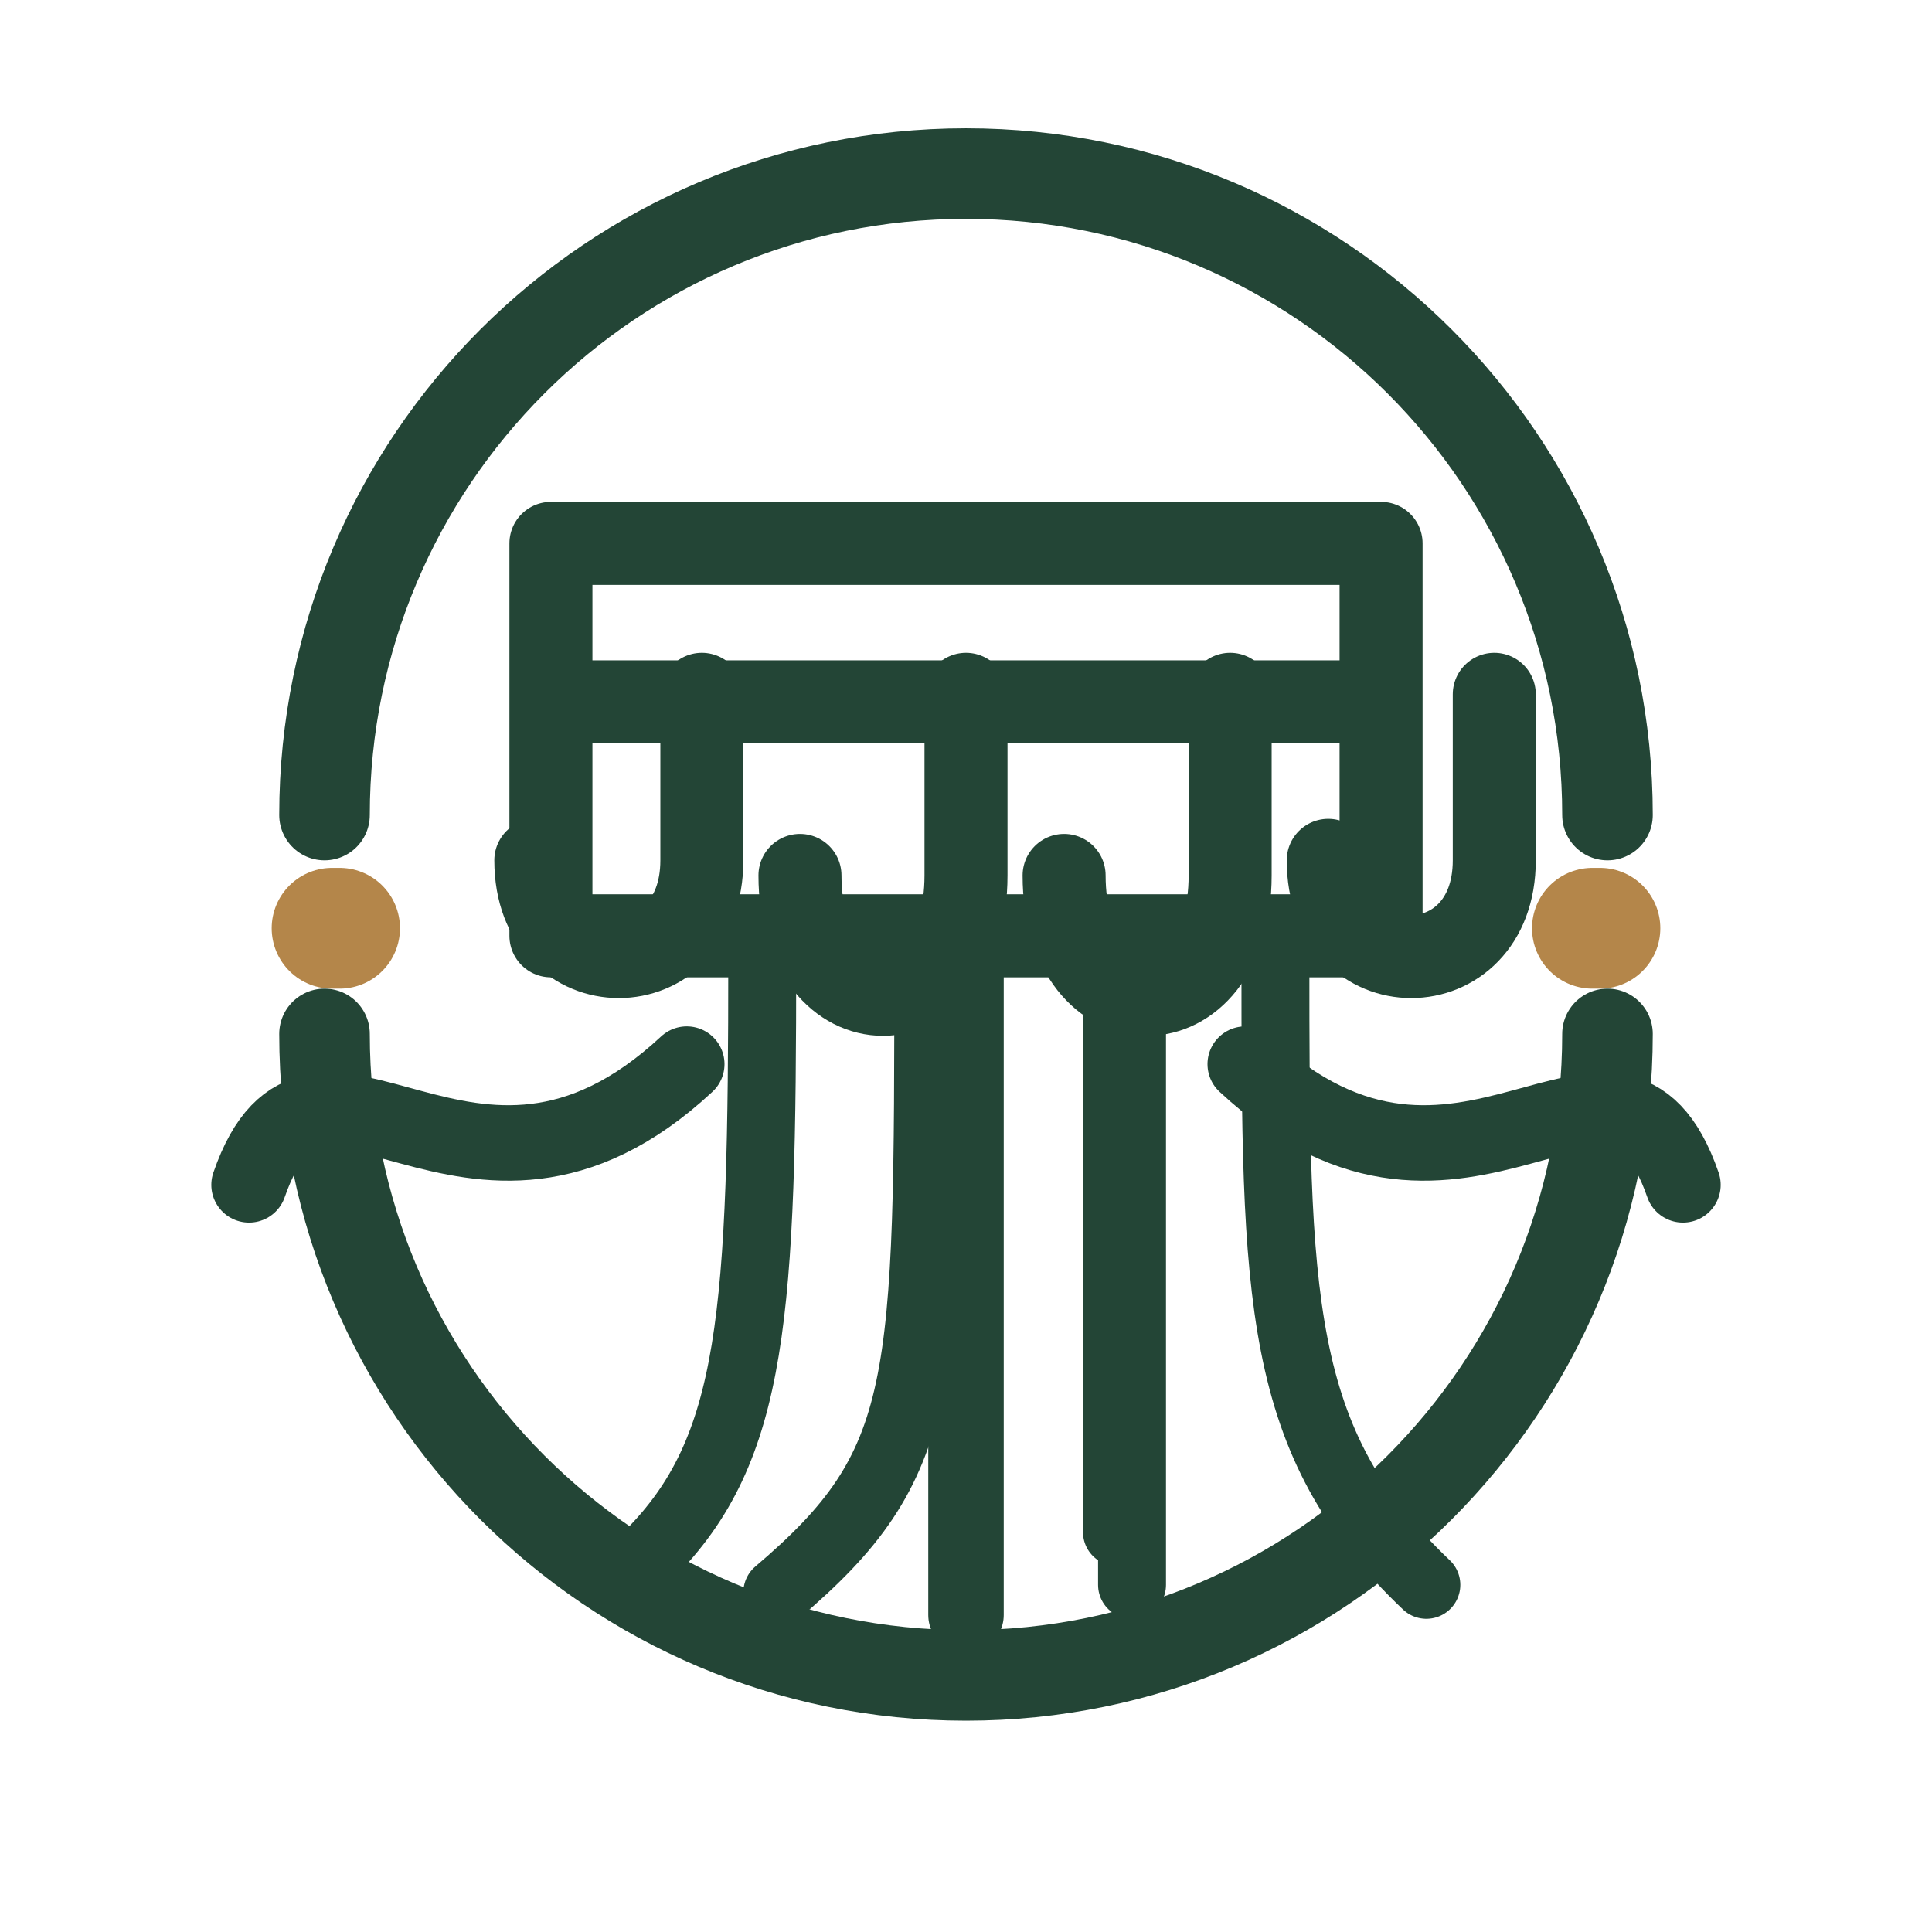
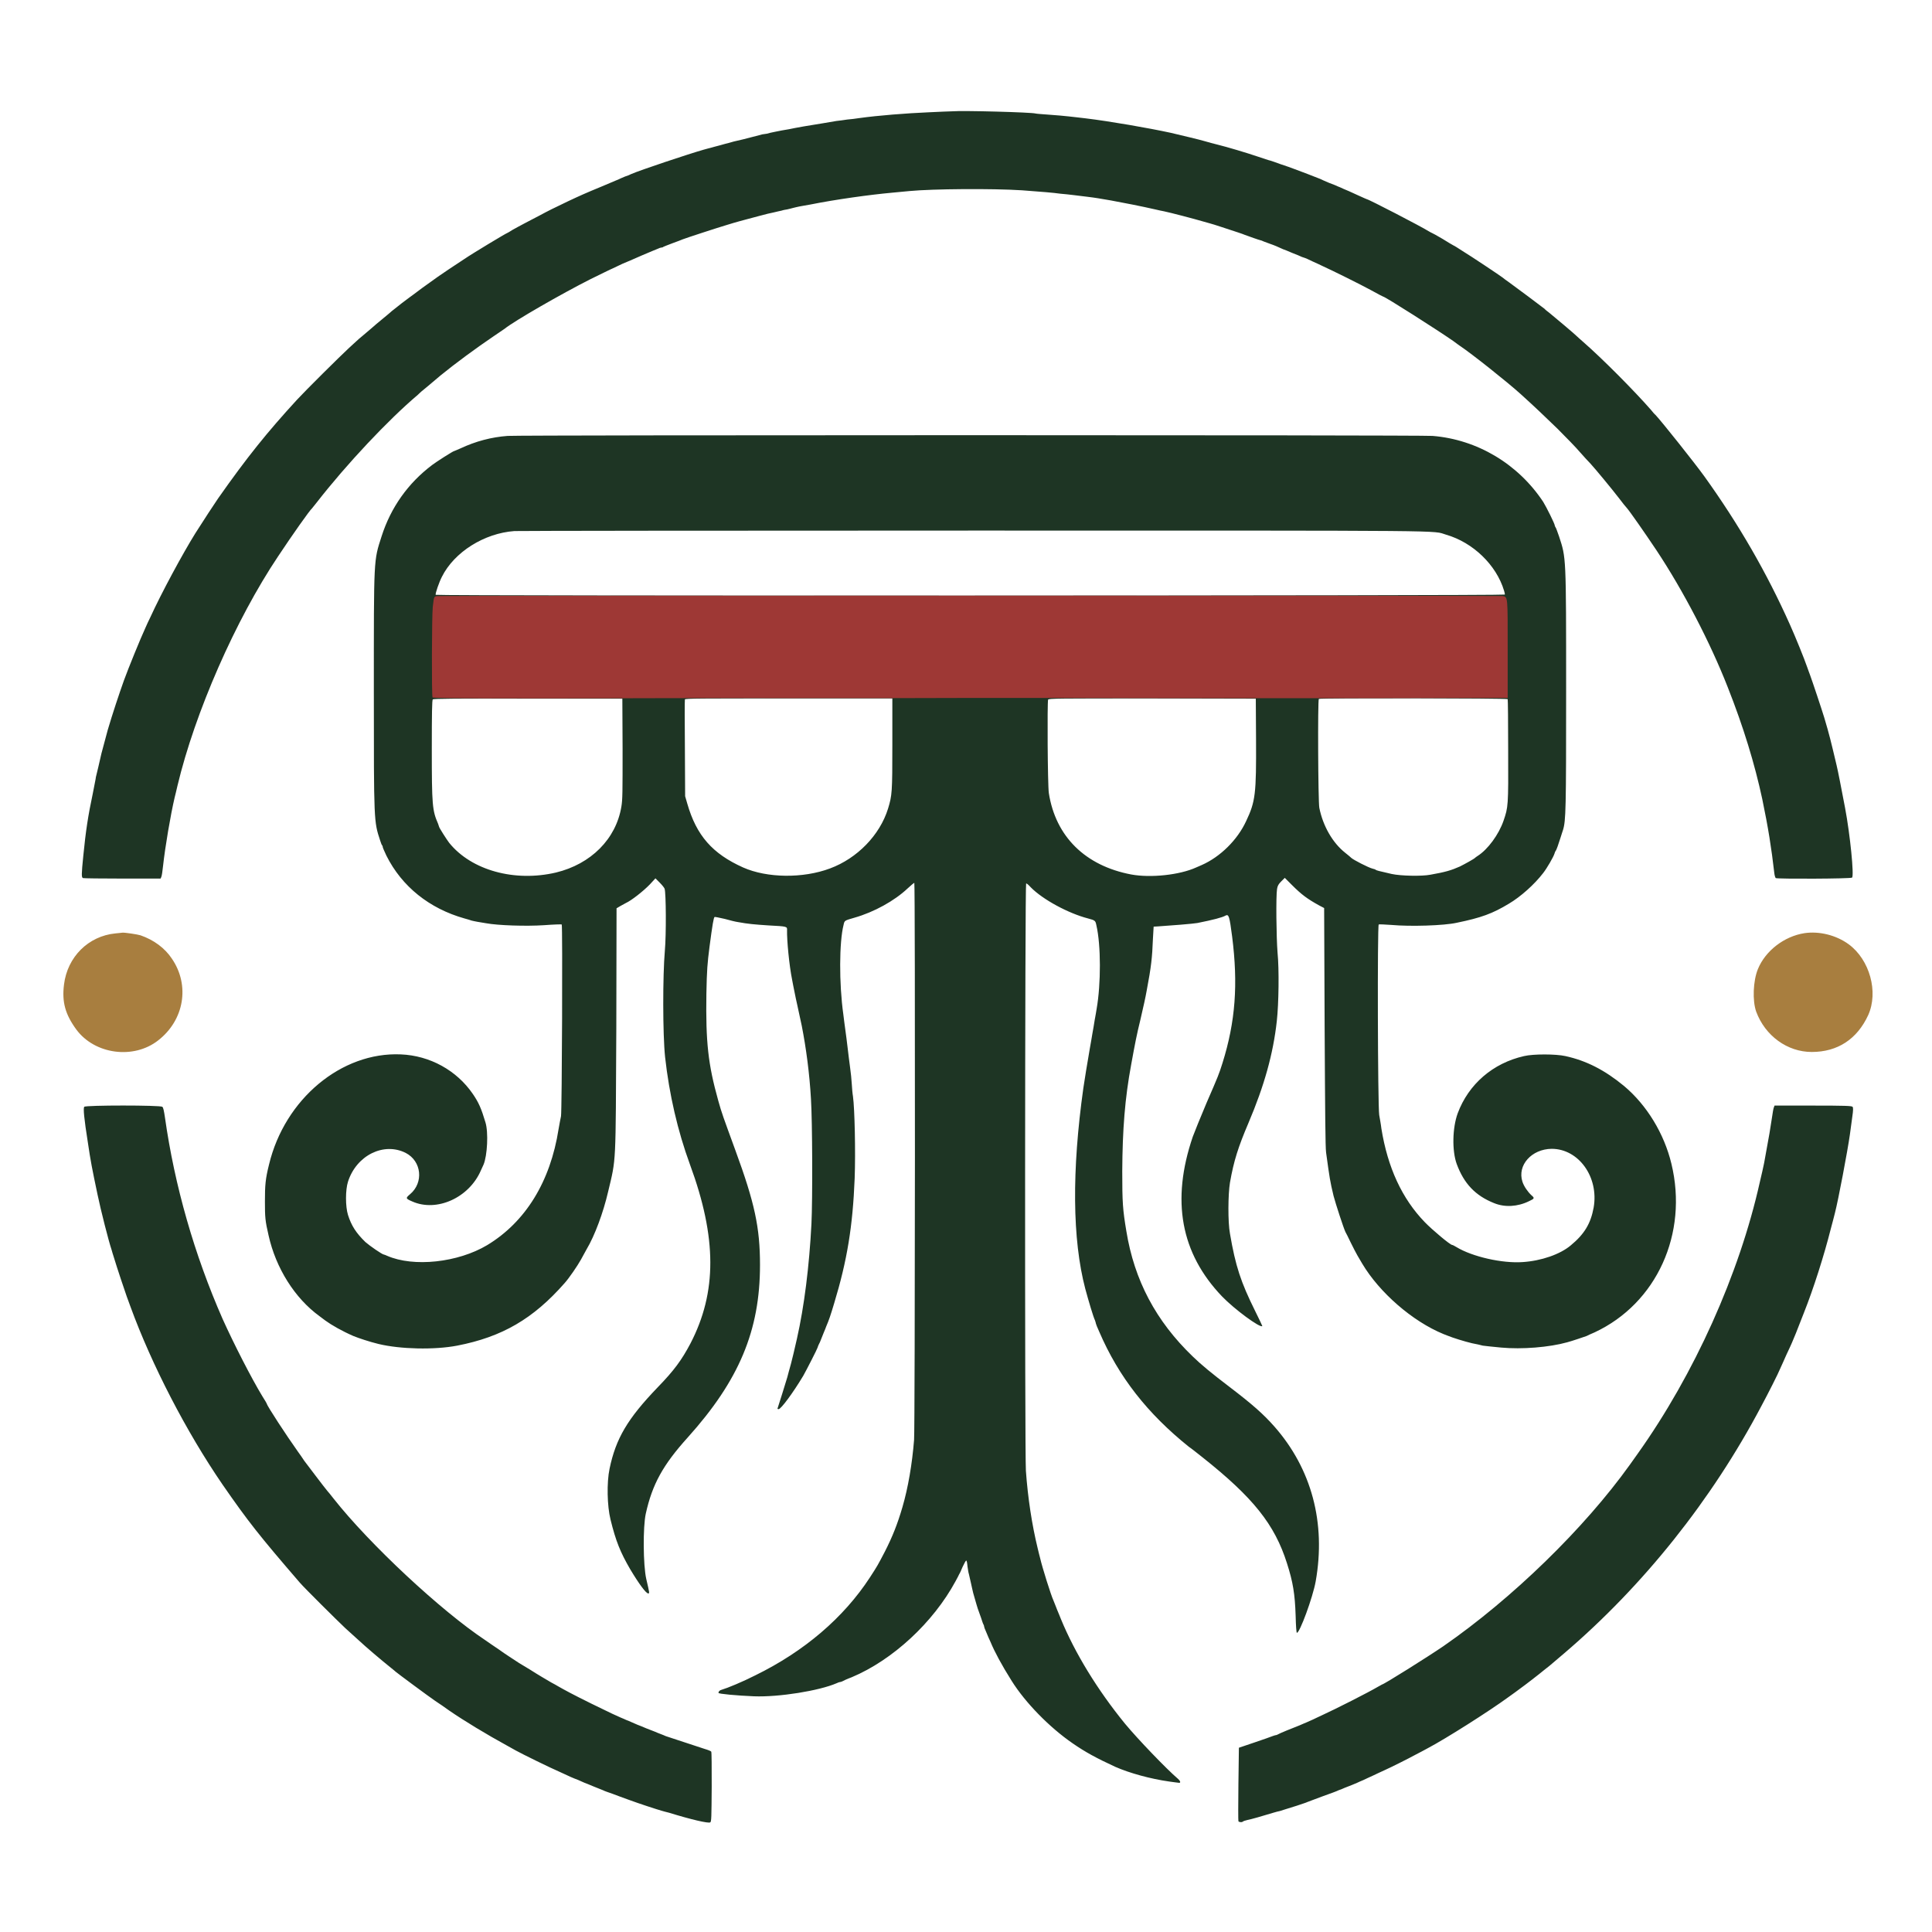
- <svg xmlns="http://www.w3.org/2000/svg" viewBox="0 0 256 256">
-   <g fill="none" stroke="#234536" stroke-linecap="round" stroke-linejoin="round">
-     <path d="M43 108a85 85 0 0 1 170 0M43 137a85 85 0 0 0 170 0" stroke-width="12" />
-     <path d="M45 123h-1m168 0h-1" stroke="#B4864A" stroke-width="16" />
-     <path d="M73 72h110v52H73zM73 93h110" stroke-width="11" />
-     <path d="M93 92v22c0 17-22 17-22 0m57-22v24c0 21-22 21-22 0m57-24v24c0 21-22 21-22 0m57-24v22c0 17-22 17-22 0" stroke-width="11" />
-     <path d="M101 127c0 47-1 65-15 79m37-79c0 57 0 67-20 84m45-84v76m21-76c0 45 0 64 20 83m-39-83v83" stroke-width="9" />
-     <path d="M91 141c-29 27-49-10-58 16m132-16c29 27 49-10 58 16M128 123v91" stroke-width="10" />
+ <svg xmlns="http://www.w3.org/2000/svg" viewBox="225.5 93.5 800 800" role="img" aria-labelledby="t">
+   <style>.i{fill:#1E3524}.r{fill:#9E3835}.o{fill:#A87E3F}@media(prefers-color-scheme:dark){.i{fill:#F7F5EF}.r{fill:#C8574F}.o{fill:#C79A55}}</style>
+   <g transform="translate(230 130)">
+     <path class="i" fill-rule="evenodd" d="M 389.5 9.6 C 388.6 9.6, 384.3 9.8, 380 10 C 370.7 10.4, 359.2 11.3, 351.3 12.4 C 350 12.6, 347.7 12.9, 346.3 13 C 345 13.2, 342.9 13.5, 341.8 13.6 C 340.7 13.8, 338.3 14.2, 336.5 14.5 C 328.5 15.8, 326.7 16.1, 324.7 16.5 C 323.5 16.8, 321.1 17.2, 319.3 17.5 C 317.6 17.8, 315.4 18.3, 314.4 18.5 C 313.5 18.8, 312.4 19, 312.1 19 C 311.7 19, 310.7 19.2, 309.8 19.5 C 308.9 19.7, 305.9 20.5, 303.2 21.2 C 300.4 21.8, 297.7 22.5, 297.2 22.7 C 296.6 22.8, 295 23.3, 293.5 23.7 C 292 24.1, 290.4 24.5, 289.8 24.7 C 289.3 24.8, 287.9 25.2, 286.8 25.5 C 280.8 27.2, 260.4 34, 256.8 35.6 C 256.5 35.8, 255.3 36.3, 254.3 36.6 C 253.3 37, 252.2 37.5, 251.8 37.7 C 251.5 37.8, 248.3 39.2, 244.7 40.7 C 237.9 43.5, 235.7 44.5, 230.8 46.8 C 224.3 49.9, 222.7 50.7, 218.8 52.8 C 216.6 53.9, 213.7 55.5, 212.3 56.2 C 211 56.9, 208.9 58, 207.7 58.7 C 206.6 59.4, 205.6 60, 205.5 60 C 205.2 60, 191.2 68.4, 187.7 70.8 C 183.3 73.7, 178.6 76.8, 176.8 78.1 C 172.8 80.9, 166.8 85.3, 166.5 85.6 C 166.3 85.7, 164.2 87.3, 161.8 89.1 C 159.5 91, 157.4 92.5, 157.3 92.7 C 157.2 92.8, 155.8 94, 154.2 95.3 C 152.5 96.7, 150.2 98.6, 149 99.7 C 147.8 100.7, 146.3 102, 145.7 102.5 C 144.3 103.7, 144.6 103.3, 140.1 107.5 C 136.1 111.2, 122.1 125.1, 118.5 129 C 106.2 142.4, 97.8 152.8, 85.8 169.9 C 84.4 171.9, 79.9 178.8, 76.4 184.3 C 71.1 192.8, 62.2 209.3, 57.7 219.2 C 57.1 220.4, 56.2 222.3, 55.7 223.5 C 53.7 227.8, 48.6 240.3, 46.8 245.3 C 44.8 250.9, 42.1 259, 40.1 265.8 C 39.7 267.3, 37.9 273.9, 37.5 275.5 C 36.9 278.1, 35.4 284.7, 35.2 285.3 C 35.2 285.8, 34.5 288.9, 33.9 292.2 C 32 301.1, 31 307.6, 30 317.8 C 29.2 325.7, 29.2 326.9, 29.9 327.1 C 30.2 327.2, 37.5 327.3, 46.2 327.3 L 62 327.3 62.3 326.6 C 62.5 326.2, 62.8 324.2, 63 322.2 C 63.9 314, 66.1 301.1, 67.8 293.8 C 68.1 292.7, 68.6 290.5, 69 288.8 C 76.2 258.6, 93 220.2, 110.7 193.8 C 116.6 184.9, 123.8 174.7, 124.7 174 C 124.8 173.9, 125.7 172.8, 126.7 171.5 C 139 155.7, 156.3 137.3, 168.5 127 C 169.2 126.3, 169.9 125.7, 170 125.6 C 170.2 125.5, 174.8 121.6, 178 118.9 C 184 114, 192.7 107.6, 199.8 102.8 C 202.2 101.2, 204.3 99.7, 204.5 99.6 C 208.3 96.5, 227.9 85.2, 240 79.1 C 244.1 77.1, 248.3 75, 249.3 74.6 C 250.3 74.1, 252.1 73.3, 253.3 72.7 C 254.5 72.2, 258.1 70.7, 261.2 69.3 C 264.3 68, 267.3 66.7, 267.9 66.5 C 268.5 66.2, 269.1 66, 269.4 66 C 269.7 66, 270 65.9, 270.2 65.7 C 270.4 65.6, 272.1 64.9, 274 64.2 C 275.9 63.5, 277.8 62.8, 278.2 62.6 C 279.1 62.2, 293.2 57.6, 296.3 56.7 C 301.1 55.2, 302.9 54.8, 307.7 53.5 C 308.9 53.2, 310.6 52.7, 311.5 52.5 C 312.4 52.2, 314.3 51.8, 315.7 51.5 C 317 51.2, 318.6 50.8, 319.2 50.7 C 319.7 50.5, 320.8 50.3, 321.5 50.2 C 322.2 50, 323.3 49.8, 323.9 49.6 C 324.5 49.4, 325.7 49.2, 326.5 49 C 327.4 48.8, 329.4 48.5, 331 48.2 C 341.4 46.1, 355.9 44.1, 364.8 43.3 C 367 43.1, 370.3 42.8, 372.2 42.6 C 381.7 41.7, 406.3 41.5, 418.7 42.3 C 426.8 42.9, 431.8 43.3, 434.5 43.7 C 436 43.8, 438.5 44.1, 440.2 44.3 C 444.2 44.8, 447.8 45.2, 450.2 45.6 C 451.3 45.8, 453.7 46.2, 455.5 46.5 C 460 47.3, 468.6 49, 473.8 50.2 C 475.1 50.5, 476.8 50.9, 477.5 51 C 480 51.5, 490.3 54.2, 493.3 55.1 C 494.3 55.4, 495.8 55.8, 496.5 56 C 497.2 56.2, 499.3 56.8, 501 57.4 C 507.4 59.5, 510.2 60.4, 510.8 60.7 C 512.4 61.3, 517.2 63, 517.5 63 C 517.6 63, 518.2 63.2, 518.8 63.5 C 519.4 63.7, 520.6 64.2, 521.5 64.5 C 523 65, 524.9 65.8, 526.8 66.7 C 527.2 66.8, 528.9 67.5, 530.5 68.2 C 532.1 68.8, 534 69.6, 534.6 69.9 C 535.1 70.1, 535.7 70.3, 535.8 70.3 C 535.9 70.3, 537.3 70.9, 538.9 71.7 C 540.5 72.4, 542.4 73.3, 543 73.6 C 547 75.4, 558.9 81.3, 563.1 83.6 C 565.8 85.1, 568.1 86.3, 568.2 86.3 C 569 86.3, 591.1 100.4, 597.4 104.8 C 598.4 105.6, 599.6 106.4, 600 106.7 C 604.7 109.8, 619.8 121.8, 625.2 126.7 C 631.6 132.5, 634.7 135.5, 640.4 141 C 644 144.6, 648.2 148.9, 649.7 150.7 C 651.2 152.4, 653.2 154.6, 654.1 155.5 C 656.2 157.8, 662.9 165.9, 665.9 169.8 C 667.3 171.7, 668.8 173.5, 669.1 173.8 C 670.2 175, 676.7 184.3, 681.5 191.5 C 692.5 208.1, 703.6 229.4, 710.9 248 C 717.5 264.7, 722.1 279.9, 725.2 294.3 C 727.7 306.3, 729 314.6, 730.2 325 C 730.3 326, 730.6 326.9, 730.8 327.1 C 731.5 327.5, 761.8 327.4, 762.4 326.9 C 763.3 326.2, 761.6 309.1, 759.5 298 C 757.9 289.6, 756.6 282.9, 756 280.4 C 753.5 269.9, 753.1 268.1, 750.9 260.7 C 749.9 257.4, 746 245.7, 745 243 C 744.6 242, 744.1 240.5, 743.8 239.7 C 742.6 236.2, 738.9 227.1, 736.7 222.2 C 727.1 200.7, 715.5 180.6, 701.2 160.7 C 697 154.9, 683.7 138.2, 681 135.3 C 680.7 135.1, 679.9 134.2, 679.2 133.3 C 672.4 125.5, 658.9 111.9, 651.2 105.2 C 649.7 103.9, 648.4 102.7, 648.3 102.6 C 648 102.2, 638.4 94.1, 637 93 C 636.2 92.4, 635.3 91.7, 635.1 91.4 C 634.4 90.8, 623 82.3, 620.5 80.5 C 619.2 79.6, 618 78.7, 617.8 78.5 C 617.1 77.9, 604.2 69.3, 601.2 67.5 C 600.3 66.9, 599.2 66.2, 598.7 65.9 C 598.2 65.6, 597.6 65.2, 597.3 65.1 C 597.1 65, 595 63.8, 592.8 62.4 C 590.6 61.1, 588.6 60, 588.5 60 C 588.4 60, 587.7 59.6, 587 59.2 C 584 57.3, 562.2 46, 561.5 46 C 561.4 46, 559.9 45.3, 558.1 44.5 C 553.9 42.6, 553.8 42.5, 551.8 41.7 C 550.9 41.3, 549.9 40.8, 549.5 40.7 C 549.1 40.5, 547.5 39.8, 545.8 39.2 C 544.2 38.5, 542.5 37.8, 542.2 37.6 C 540.2 36.8, 533.5 34.2, 531.5 33.5 C 530.2 33, 527.7 32.1, 525.8 31.5 C 524 30.8, 522.1 30.2, 521.5 30 C 520.9 29.9, 518.7 29.1, 516.5 28.4 C 511.5 26.7, 503.4 24.3, 499.7 23.4 C 498.1 23, 495.8 22.4, 494.5 22 C 492.2 21.3, 484.5 19.5, 480.3 18.5 C 471.1 16.5, 455 13.7, 445 12.5 C 442.7 12.2, 439.6 11.9, 438 11.7 C 436.4 11.5, 432.8 11.2, 430 11 C 427.2 10.8, 424.6 10.6, 424.3 10.5 C 422.7 10, 394.5 9.2, 389.5 9.6 M 205.7 144 C 199 144.5, 192.5 146.2, 186.1 149.2 C 184.7 149.8, 183.6 150.3, 183.5 150.3 C 183.1 150.3, 176.2 154.7, 174.5 156 C 164.4 163.6, 157.3 173.7, 153.5 185.6 C 150.2 195.9, 150.3 193.9, 150.3 249.9 C 150.3 303.9, 150.3 303.6, 152.9 311.5 C 153.2 312.4, 153.5 313.3, 153.7 313.5 C 153.9 313.7, 154 314, 154 314.3 C 154 314.5, 154.7 316.1, 155.5 317.8 C 161.9 330.6, 173.3 339.7, 187.8 343.8 C 188.9 344.1, 190.3 344.5, 190.8 344.7 C 191.4 344.8, 192.4 345.1, 193.2 345.2 C 193.9 345.3, 195.5 345.6, 196.8 345.8 C 201.7 346.7, 213.2 347.1, 220.8 346.6 C 224.7 346.3, 228 346.2, 228.1 346.3 C 228.5 346.7, 228.2 423.5, 227.8 425.7 C 227.6 426.7, 227.1 429.1, 226.8 431 C 223.4 452.8, 213.1 469.5, 197.2 479.1 C 185.1 486.3, 166.8 488.3, 155.8 483.5 C 155.2 483.2, 154.6 483, 154.5 483 C 153.8 483, 148.5 479.3, 146.8 477.8 C 142.9 474, 141 471, 139.6 466.6 C 138.5 463.1, 138.5 456.2, 139.6 452.8 C 143.1 441.9, 154.4 436.3, 163.5 440.9 C 170.1 444.3, 171 453.2, 165.3 458 C 163.4 459.6, 163.4 459.8, 166.2 461 C 176.3 465.5, 189.7 459.5, 194.6 448.2 C 195 447.3, 195.5 446.2, 195.7 445.8 C 197.3 442.1, 197.8 432.3, 196.5 428.2 C 194.8 422.5, 193.7 420, 191.3 416.5 C 184.6 406.7, 173.5 400.6, 161.5 400.1 C 136.9 399, 113.4 418.6, 106.9 445.7 C 105.4 451.7, 105.2 454.2, 105.2 461 C 105.2 467.5, 105.3 469, 106.7 475 C 109.7 488.6, 117.6 501.1, 127.8 508.5 C 128.3 508.9, 129.4 509.7, 130.2 510.3 C 132.8 512.2, 137.2 514.7, 141.8 516.7 C 144 517.6, 148.5 519.1, 152.2 520 C 161.3 522.2, 175.4 522.5, 184.8 520.7 C 203.4 517.1, 216.3 509.6, 229.3 494.8 C 231.1 492.8, 234.6 487.7, 236.1 485 C 236.5 484.2, 237.6 482.3, 238.4 480.8 C 241.8 475.1, 245.3 465.6, 247.3 457 C 250.7 442.7, 250.4 447, 250.7 389.6 L 250.8 339.6 252.5 338.6 C 253.4 338.1, 254.4 337.6, 254.7 337.4 C 256.9 336.4, 261.8 332.6, 264.6 329.7 L 266.9 327.2 268.6 328.9 C 269.6 329.9, 270.5 331, 270.7 331.5 C 271.3 333.3, 271.4 350.5, 270.8 357.2 C 269.9 367.4, 269.9 391.8, 270.9 401.2 C 272.6 416.6, 276.1 431.8, 281.2 445.7 C 292.4 476.1, 292.4 498.6, 281.4 519.8 C 277.8 526.6, 274.7 530.9, 267.8 538 C 255.3 551, 250.5 559.2, 247.9 571.7 C 246.7 577.4, 246.9 587.1, 248.3 592.7 C 250.5 601.7, 252.4 606.3, 256.4 613.2 C 260.1 619.4, 263 623.3, 263.9 623.3 C 264.5 623.3, 264.5 623.3, 263.1 617.3 C 261.8 611.6, 261.7 595.7, 262.9 590.3 C 265.6 578.1, 270 570.1, 280.3 558.7 C 301.5 535.1, 310.2 514.5, 310.2 487.3 C 310.2 471.8, 308 461.6, 300 439.8 C 294.9 425.8, 294.4 424.6, 292.9 419.2 C 288.7 404.2, 287.7 395, 288 375 C 288.2 364.9, 288.4 362.6, 289.3 355.5 C 290.5 346.4, 291 343.4, 291.4 343.2 C 291.5 343.1, 293.4 343.5, 295.6 344 C 297.7 344.6, 300.2 345.2, 301 345.3 C 305.4 346.1, 307.8 346.3, 313.8 346.7 C 321.4 347.1, 321.5 347.1, 321.4 348.7 C 321.3 352.8, 322.3 363.3, 323.5 369.2 C 323.7 370.4, 324.2 372.8, 324.5 374.3 C 324.8 375.9, 325.3 378.2, 325.6 379.5 C 326.7 384.6, 327 385.9, 327.5 388.3 C 329.3 397.5, 330.7 408, 331.3 418.5 C 331.9 428.1, 332 460, 331.5 470.3 C 330.6 487.8, 328.5 504.5, 325.5 517.8 C 324.2 523.6, 323.8 525.1, 323 528.3 C 322.4 530.3, 321.8 532.7, 321.5 533.8 C 320.9 535.8, 317.8 545.8, 317.5 546.6 C 317.3 546.8, 317.5 547, 317.9 547 C 318.9 547, 323.9 540.2, 328.1 533.2 C 329.3 531.1, 334 521.9, 334 521.6 C 334 521.5, 334.4 520.4, 335 519.3 C 335.5 518.1, 336.2 516.3, 336.6 515.3 C 337 514.3, 337.5 513.2, 337.6 512.8 C 338.8 510, 339.4 508.2, 340.9 503.2 C 346.3 485.4, 348.6 471.3, 349.4 451.4 C 349.8 440.5, 349.4 422.5, 348.7 417.5 C 348.5 416.4, 348.3 414.1, 348.2 412.3 C 348.1 410.6, 347.8 407.5, 347.5 405.5 C 347.2 403.5, 346.8 399.9, 346.5 397.5 C 346.2 395.1, 345.8 391.6, 345.5 389.7 C 345.2 387.7, 344.9 385, 344.7 383.5 C 342.9 370.7, 343 353.5, 344.8 346.5 C 345.2 344.6, 345.2 344.7, 349.3 343.5 C 357.4 341.2, 365.9 336.5, 371.3 331.4 C 372.7 330.1, 374 329, 374.1 329.1 C 374.5 329.2, 374.4 554.9, 374 559.7 C 373.2 569.8, 371.5 579.6, 369.2 587.5 C 367.1 594.7, 365 599.9, 361.9 606 C 358.8 611.9, 359 611.6, 355.7 616.7 C 344.8 633.4, 328.5 647.3, 308.3 657.2 C 303 659.9, 296.7 662.5, 294.3 663.2 C 293.5 663.4, 293 663.9, 293 664.5 C 293 664.9, 300.5 665.6, 307.7 665.9 C 318.1 666.3, 334.7 663.6, 341.9 660.5 C 342.5 660.2, 343.1 660, 343.3 660 C 343.5 660, 343.9 659.9, 344.3 659.7 C 344.6 659.5, 346.3 658.7, 348.2 658 C 365.1 650.9, 381.9 635.4, 391.2 618.2 C 391.9 616.9, 392.6 615.6, 392.7 615.3 C 392.9 615.1, 393.5 613.7, 394.1 612.3 C 394.8 610.8, 395.4 609.7, 395.6 609.7 C 395.8 609.7, 396 610.7, 396.1 612 C 396.3 613.3, 396.5 614.8, 396.7 615.3 C 396.8 615.8, 397.2 617.4, 397.5 618.8 C 397.8 620.3, 398.3 622.3, 398.5 623.2 C 399.5 626.7, 400.4 629.9, 400.7 630.5 C 400.8 630.9, 401.3 632.1, 401.7 633.3 C 402.1 634.5, 402.5 635.8, 402.7 636.1 C 402.9 636.4, 403 636.8, 403 637 C 403 637.2, 403.3 638.1, 403.7 638.9 C 404.4 640.6, 405.2 642.5, 405.7 643.5 C 407.3 647.4, 410.3 653, 414.4 659.5 C 420.1 668.6, 430.1 678.8, 439.7 685.4 C 444.9 689, 449.5 691.5, 457.3 695.1 C 463.2 697.7, 471.9 700.1, 479.7 701.2 C 481.4 701.4, 483.1 701.7, 483.5 701.7 C 484.5 701.9, 484.4 701.1, 483.3 700.1 C 478.5 696, 466.6 683.6, 461.3 677.2 C 449.9 663.2, 440.6 648, 434.8 633.9 C 434.4 632.8, 433.8 631.5, 433.7 631.2 C 433.5 630.8, 433.1 629.7, 432.7 628.7 C 432.3 627.7, 431.8 626.5, 431.7 626.2 C 430.7 624.1, 427 612.3, 426.2 608.7 C 425.9 607.7, 425.5 605.9, 425.2 604.7 C 422.8 594.9, 421.1 583.7, 420.3 572.5 C 419.8 564.8, 419.9 329.3, 420.4 329.3 C 420.7 329.3, 421.5 330, 422.3 330.9 C 427.3 336, 437.9 341.7, 446 343.8 C 449 344.6, 449.1 344.7, 449.5 346.7 C 451.4 354.9, 451.4 370.9, 449.6 381.2 C 449.4 382.3, 449.1 384.4, 448.8 385.8 C 448.6 387.3, 448.1 389.9, 447.8 391.7 C 447.5 393.4, 447.1 396, 446.8 397.5 C 445.5 405.2, 444.8 409.2, 444.1 414 C 439.3 448.1, 439.5 476.7, 444.9 497.2 C 446.2 502, 448.2 508.8, 448.9 510.2 C 449.1 510.8, 449.3 511.4, 449.3 511.6 C 449.3 511.7, 449.9 513.3, 450.7 515 C 458.7 533.6, 470.6 548.8, 487.8 562.6 C 488.6 563.1, 491.1 565.1, 493.5 567 C 514.4 583.6, 523.3 594.7, 528.4 610.8 C 530.9 618.6, 531.7 623.5, 532 632.6 C 532.1 636.8, 532.3 639.5, 532.5 639.6 C 533.6 639.9, 539.1 625, 540.3 618.3 C 544.6 594.1, 538.6 571.7, 523.2 554.2 C 518.6 549, 514.2 545.1, 504.5 537.7 C 497 532, 492.8 528.5, 489.4 525.2 C 474.1 510.5, 465.2 493.6, 461.9 473.3 C 460.4 464.3, 460.2 461.5, 460.2 448.5 C 460.3 431.1, 461.3 418.3, 463.9 404.3 C 465.5 395.5, 466.2 391.9, 467.7 385.8 C 469 380.2, 469.8 376.6, 470.3 373.8 C 472.2 363.8, 472.6 360, 472.9 352.3 L 473.2 347.2 475 347.1 C 479.8 346.8, 489.7 346, 491.3 345.7 C 497.8 344.4, 501.7 343.4, 503 342.6 C 504.3 342, 504.6 342.8, 505.7 351.3 C 508.2 371, 507.1 386.5, 501.7 403.7 C 500.2 408.4, 500.1 408.7, 495.1 420.2 C 492.6 426.1, 490.1 432.3, 489.4 434.2 C 480.4 460.6, 484.4 482.4, 501.5 500.3 C 506.6 505.6, 517.3 513.5, 518.2 512.6 C 518.2 512.5, 516.9 509.7, 515.2 506.3 C 509.3 494.4, 507.1 487.8, 504.8 474.3 C 503.9 469.5, 504 458, 504.8 453.2 C 506.4 444.1, 508.2 438.5, 512.5 428.4 C 519 413.1, 522.7 399.9, 524.2 386.3 C 525 379.1, 525.2 364.9, 524.5 357.9 C 524 351.6, 523.8 334.5, 524.3 331.6 C 524.5 330.3, 524.9 329.6, 526 328.5 L 527.5 327 530.5 330 C 534.4 333.9, 536.8 335.7, 541.7 338.4 L 543.8 339.5 544 388.5 C 544.2 425.1, 544.3 438.3, 544.6 440.7 C 546.1 451.6, 546.2 452.4, 547.7 458.7 C 548.6 462.1, 551.8 471.9, 552.6 473.6 C 552.8 473.9, 553.8 475.9, 554.8 478 C 555.8 480.1, 557.1 482.5, 557.6 483.4 C 558.1 484.2, 559 485.8, 559.6 486.8 C 566.7 498.7, 580.3 510.6, 593.2 515.9 C 593.7 516.1, 594.5 516.4, 595 516.6 C 596.9 517.4, 602 519, 605 519.7 C 606.7 520, 608.8 520.5, 609.5 520.7 C 610.3 520.8, 613.7 521.2, 617.1 521.5 C 625.7 522.3, 637 521.4, 644.5 519.3 C 646.4 518.8, 651.7 517, 652.5 516.7 C 652.9 516.5, 654.3 515.8, 655.8 515.2 C 681.5 503.2, 694.6 474.3, 687.6 445.4 C 684.6 432.9, 677.4 421.1, 668 413.2 C 660 406.6, 652.4 402.7, 643.7 400.8 C 639.7 399.9, 630.3 399.9, 626.6 400.8 C 613.7 403.7, 603.6 412.4, 599.1 424.5 C 596.9 430.5, 596.7 440, 598.7 445.5 C 601.7 453.6, 606.4 458.6, 614.2 461.7 C 618.6 463.5, 623.9 463.2, 628.6 460.9 C 631 459.8, 631 459.6, 629.6 458.4 C 628.1 457, 626.5 454.7, 625.9 452.8 C 623.7 446, 629.7 439.3, 638 439.2 C 649.2 439.2, 657.6 450.9, 655.4 463.5 C 654.2 470.1, 651.6 474.5, 645.9 479.2 C 641.5 482.9, 633.7 485.6, 626 486.1 C 617.6 486.7, 605.2 483.9, 598.6 479.9 C 597.8 479.4, 597 479, 596.8 479 C 596 479, 588.6 472.8, 585.5 469.6 C 576 459.8, 570.1 446.9, 567.5 430.8 C 567.3 429, 566.8 426.4, 566.6 425.2 C 566 421.6, 565.8 346.5, 566.4 346.3 C 566.6 346.2, 569 346.3, 571.7 346.5 C 579.4 347.2, 593.3 346.8, 598.7 345.6 C 608.9 343.5, 613.5 341.8, 620.3 337.7 C 625.2 334.8, 630.9 329.7, 634.5 325 C 636 323.1, 638.8 318.3, 639.2 316.9 C 639.3 316.5, 639.5 316, 639.7 315.8 C 640 315.4, 640.8 313.2, 641.7 310.3 C 642.1 309.1, 642.5 307.7, 642.7 307.2 C 643.9 303.3, 644 298.7, 644 249.7 C 644 193.5, 644 194.6, 641.1 185.7 C 640.4 183.7, 639.8 182, 639.6 181.8 C 639.5 181.7, 639.3 181.3, 639.3 181.1 C 639.3 180.4, 635.8 173.4, 634.5 171.3 C 624.1 155.6, 607.2 145.5, 588.7 144 C 583.5 143.6, 211.3 143.6, 205.7 144 M 208.5 183.4 C 196 184.3, 183.6 192.1, 178.5 202.3 C 177.3 204.6, 175.7 209.3, 175.9 209.8 C 176.1 210.3, 618.4 210.2, 618.6 209.7 C 618.7 209.5, 618.5 208.8, 618.3 208.1 C 615.1 197.4, 605.4 188.1, 594.3 184.9 C 588.1 183.1, 602.9 183.2, 399.2 183.2 C 295.9 183.2, 210.2 183.3, 208.5 183.4 M 174.7 253.1 C 174.4 253.4, 174.3 258.8, 174.3 273.6 C 174.3 297, 174.5 299.1, 176.9 304.6 C 177.1 305.1, 177.3 305.7, 177.3 305.8 C 177.3 306.2, 180.5 311.2, 181.5 312.5 C 190.7 323.9, 208.6 328.8, 225.7 324.8 C 240.2 321.3, 250.6 310.9, 252.8 297.5 C 253.3 294.6, 253.3 291.4, 253.3 273.5 L 253.2 252.8 214.1 252.8 C 184.9 252.7, 175 252.8, 174.7 253.1 M 279.1 253.1 C 279 253.4, 279 262.5, 279.1 273.4 L 279.2 293.2 280.1 296.3 C 283.9 309.5, 290.5 317, 303.2 322.7 C 313.1 327.1, 328 327.3, 339.2 323.1 C 350.5 318.9, 359.8 309.3, 363.2 298.4 C 364.9 292.8, 365 291.8, 365 271.6 L 365 252.7 322.2 252.7 C 285.8 252.7, 279.3 252.7, 279.1 253.1 M 429.5 253.2 C 429.1 254.4, 429.3 288.6, 429.8 291.9 C 432.6 309.9, 444.9 322, 463.9 325.6 C 472 327.1, 484 325.8, 490.8 322.7 C 491.2 322.5, 492.2 322.1, 493.1 321.7 C 500.8 318.3, 507.9 311.3, 511.5 303.5 C 515.4 295.3, 515.7 292.1, 515.6 269.7 L 515.5 252.8 472.6 252.7 C 433.7 252.7, 429.7 252.7, 429.5 253.2 M 541.6 252.9 C 541.1 253.4, 541.3 295.4, 541.8 298 C 543.3 305.5, 547.3 312.5, 552.5 316.6 C 553.8 317.6, 554.9 318.6, 555 318.7 C 555.8 319.5, 562.2 322.8, 563.9 323.2 C 564.4 323.3, 565 323.5, 565.2 323.7 C 565.5 323.9, 566 324.1, 571.8 325.4 C 575.5 326.2, 584.2 326.4, 587.8 325.7 C 594 324.6, 596.4 323.9, 600 322.3 C 602 321.3, 606 319.1, 606.3 318.7 C 606.4 318.6, 606.9 318.2, 607.4 317.9 C 611.6 315.2, 616.1 309.1, 618.1 303.3 C 620 297.7, 620.1 297.4, 620 274.4 C 620 262.8, 619.9 253.2, 619.8 253 C 619.6 252.6, 541.9 252.5, 541.6 252.9 M 30.4 421.8 C 29.9 422.3, 30.3 426.6, 31.9 436.7 C 33 444.2, 33.6 447.3, 35.9 458.2 C 37.2 464.5, 40.5 477.5, 41.7 481 C 41.8 481.5, 42.3 483, 42.7 484.3 C 43.6 487.4, 47.6 499.4, 48 500.4 C 48.2 500.8, 48.8 502.7, 49.5 504.5 C 58.3 528.6, 72.6 556.3, 87.7 578.3 C 98.3 593.6, 102.8 599.3, 119.7 618.9 C 121.6 621.1, 135.1 634.5, 138.5 637.7 C 139.6 638.7, 142 640.9, 143.8 642.5 C 146.9 645.4, 153.6 651.1, 157.5 654.2 C 158.4 654.9, 159.2 655.6, 159.3 655.7 C 159.7 656.1, 172.9 665.9, 175.7 667.8 C 177.2 668.8, 179.9 670.6, 181.5 671.8 C 187.6 676, 197 681.7, 205.6 686.4 C 206.6 687, 208.2 687.8, 209 688.3 C 211.9 689.9, 223.3 695.5, 227.7 697.4 C 231.5 699.2, 232.9 699.8, 234.8 700.5 C 235.9 701, 237.1 701.5, 237.5 701.7 C 237.9 701.8, 239.5 702.5, 241.2 703.2 C 242.8 703.8, 244.6 704.6, 245.2 704.8 C 245.7 705.1, 247.5 705.7, 249.2 706.3 C 250.8 706.9, 253.7 708, 255.7 708.7 C 260 710.3, 267.7 712.8, 269.5 713.3 C 270.2 713.5, 271.6 713.9, 272.5 714.1 C 281.9 717, 288.9 718.6, 289.6 718.1 C 290.1 717.8, 290.1 716, 290.2 703.4 C 290.2 695.5, 290.2 688.9, 290 688.8 C 289.9 688.6, 288.7 688.1, 287.3 687.7 C 284 686.6, 272.2 682.7, 271.2 682.4 C 270.8 682.2, 269.8 681.8, 269 681.5 C 268.2 681.2, 267.2 680.8, 266.8 680.6 C 266.5 680.5, 264.8 679.8, 263.2 679.2 C 261.5 678.5, 259.9 677.8, 259.5 677.7 C 259.1 677.5, 258.1 677.1, 257.2 676.7 C 256.3 676.3, 255.2 675.8, 254.8 675.7 C 254.5 675.5, 253.4 675.1, 252.5 674.7 C 250 673.6, 249.5 673.4, 240.3 668.9 C 232.6 665.1, 229.3 663.3, 226.5 661.7 C 226 661.4, 224.8 660.7, 223.8 660.2 C 222.4 659.4, 217.5 656.5, 215.2 655 C 214.7 654.7, 212.6 653.4, 210.4 652.1 C 208.3 650.7, 204.5 648.3, 202.2 646.6 C 199.8 645, 197.2 643.2, 196.5 642.7 C 178.1 630.5, 148.5 602.9, 133.6 584 C 132.5 582.6, 131.4 581.2, 131 580.8 C 129.8 579.4, 122.8 570.1, 121.5 568.4 C 120.8 567.3, 119.6 565.6, 118.8 564.5 C 114.1 557.9, 106 545.5, 106 544.8 C 106 544.7, 105.2 543.3, 104.1 541.6 C 99.5 534, 92.3 519.9, 87.7 509.7 C 76 483.1, 67.8 454.5, 63.8 426.2 C 63.4 423.5, 63.1 422, 62.7 421.8 C 62 421.1, 30.9 421.1, 30.4 421.8 M 730 422.1 C 729.8 422.5, 729.5 424.5, 729.2 426.5 C 728.9 428.5, 728.4 431.4, 728.2 432.8 C 727.7 435.4, 726.6 441.7, 726 445 C 725.8 445.8, 725.5 447.5, 725.2 448.7 C 724.9 449.9, 724.5 451.8, 724.2 453 C 715.7 491.1, 697.1 532.5, 673.6 565.5 C 672.3 567.3, 670.8 569.4, 670.4 570 C 651.5 596.4, 621.7 625.4, 593.1 645.2 C 586.8 649.5, 568.5 661, 567.8 661 C 567.8 661, 566.9 661.5, 566 662 C 561.9 664.4, 548.9 671, 542.8 673.8 C 541.4 674.5, 539.7 675.2, 539.2 675.5 C 538.6 675.8, 537.4 676.3, 536.5 676.7 C 535.6 677.1, 534.3 677.6, 533.7 677.9 C 532 678.6, 531.5 678.8, 528.2 680.1 C 526.5 680.8, 524.9 681.5, 524.6 681.7 C 524.3 681.9, 523.9 682, 523.7 682 C 523.5 682, 523 682.2, 522.4 682.4 C 521.9 682.6, 518.6 683.8, 515 685 L 508.5 687.2 508.3 702.2 C 508.2 710.4, 508.2 717.4, 508.3 717.6 C 508.4 718, 509.7 718.2, 510.1 717.8 C 510.3 717.6, 511.2 717.3, 512.1 717.1 C 513.7 716.8, 518.2 715.5, 522.8 714.1 C 523.8 713.8, 524.9 713.5, 525.5 713.4 C 526.1 713.2, 527 712.9, 527.7 712.7 C 528.3 712.5, 530.5 711.8, 532.5 711.2 C 534.5 710.5, 536.5 709.9, 536.8 709.7 C 537.2 709.5, 540.1 708.5, 543.2 707.3 C 546.3 706.2, 549.3 705.1, 549.8 704.8 C 550.4 704.6, 551.5 704.2, 552.3 703.8 C 554.2 703.1, 556.6 702.1, 557.5 701.7 C 557.9 701.5, 559 701, 560 700.6 C 561 700.1, 562.8 699.3, 564.1 698.7 C 565.3 698.1, 567.3 697.2, 568.6 696.6 C 571.5 695.3, 578.5 691.8, 581.8 690 C 583.3 689.2, 585.5 688.1, 586.7 687.4 C 594.1 683.5, 612.1 672.1, 620.3 666.1 C 621.9 665, 624 663.4, 625.1 662.6 C 626.8 661.4, 632.9 656.7, 634.8 655.1 C 635.2 654.8, 636.3 653.9, 637.2 653.2 C 639 651.7, 639.3 651.4, 643.2 648.1 C 676 620.1, 704.3 584.6, 724.8 545.8 C 727.6 540.6, 731.9 532.1, 732.6 530.3 C 733.1 529.3, 734.2 526.7, 735.2 524.5 C 736.2 522.3, 737.3 520.1, 737.5 519.5 C 737.9 518.7, 739.8 514, 742.5 507 C 746.4 497.2, 750.8 483.4, 753.6 472.3 C 754.2 470.2, 754.9 467.3, 755.3 465.8 C 756.7 460.4, 760.5 440.3, 761.5 433.3 C 761.8 431.2, 762.2 427.9, 762.5 425.9 C 762.9 423.2, 762.9 422.1, 762.6 421.8 C 762.3 421.4, 759.2 421.3, 746.3 421.3 L 730.3 421.3 730 422.1" />
+     <path class="r" d="M 177.9 210.3 C 175 210.4, 175.3 209.9, 174.7 214.8 C 174.3 218.4, 174.2 251.6, 174.6 252.3 C 174.9 252.7, 205.9 252.8, 266 252.6 C 273.1 252.6, 298.1 252.5, 321.7 252.6 C 345.2 252.6, 379.2 252.6, 397.2 252.5 C 415.1 252.5, 449.3 252.5, 473 252.6 C 496.7 252.6, 539.5 252.6, 568 252.6 L 619.8 252.5 619.8 232.5 C 619.8 210.3, 619.9 210.7, 617.7 210.3 C 616.7 210.1, 183.5 210.1, 177.9 210.3" />
+     <path class="o" d="M 43.3 350 C 32.1 351.1, 23.4 359.7, 22 371.2 C 21.1 378.4, 22.5 383.5, 27.1 389.8 C 34.7 400.1, 50.8 402.3, 61 394.3 C 71.8 385.9, 74.2 371.5, 66.7 360.5 C 63.8 356.1, 59.2 352.7, 53.7 350.8 C 52.5 350.4, 47.1 349.6, 46.2 349.7 C 46 349.7, 44.7 349.9, 43.3 350 M 742.7 349.9 C 734.3 351.2, 726.5 357.2, 723.4 364.8 C 721.4 369.7, 721.1 377.9, 722.7 382.4 C 726.4 392.4, 735.6 399.1, 745.7 399.1 C 756.4 399.1, 764.5 393.8, 769.1 383.8 C 773.4 374.2, 769.7 360.9, 761 354.5 C 755.8 350.7, 748.8 349, 742.7 349.9" />
  </g>
</svg>
